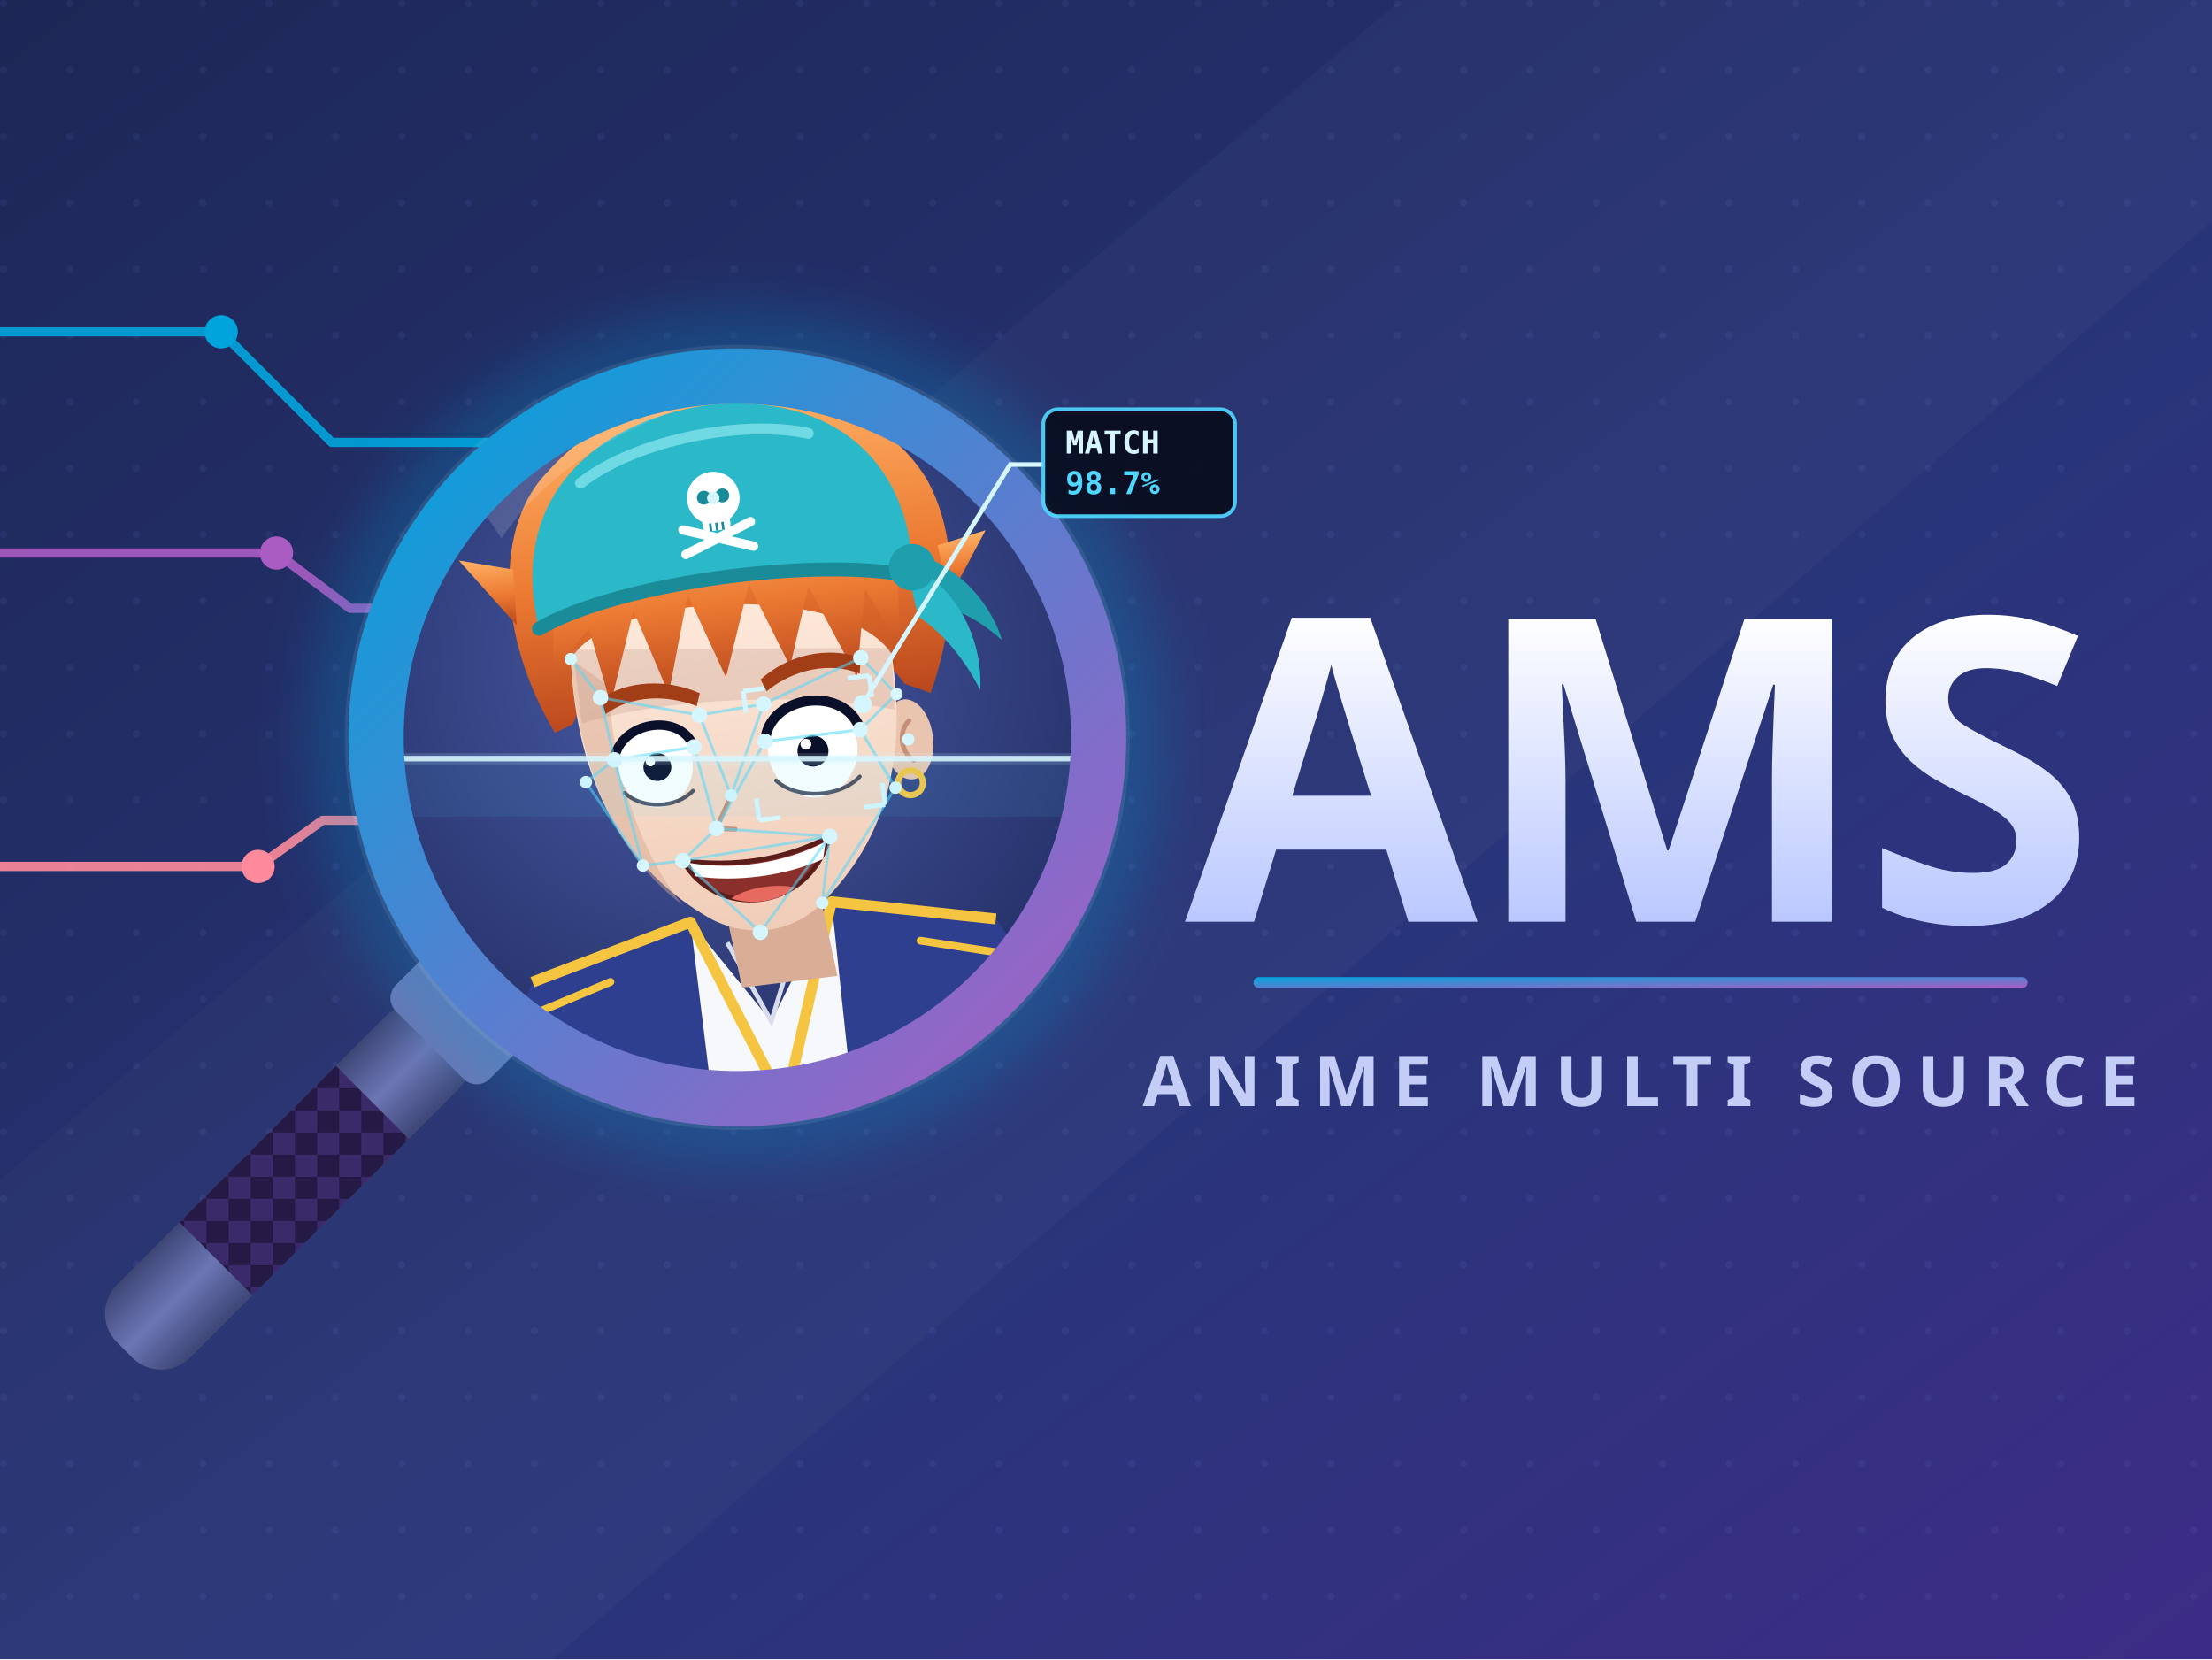
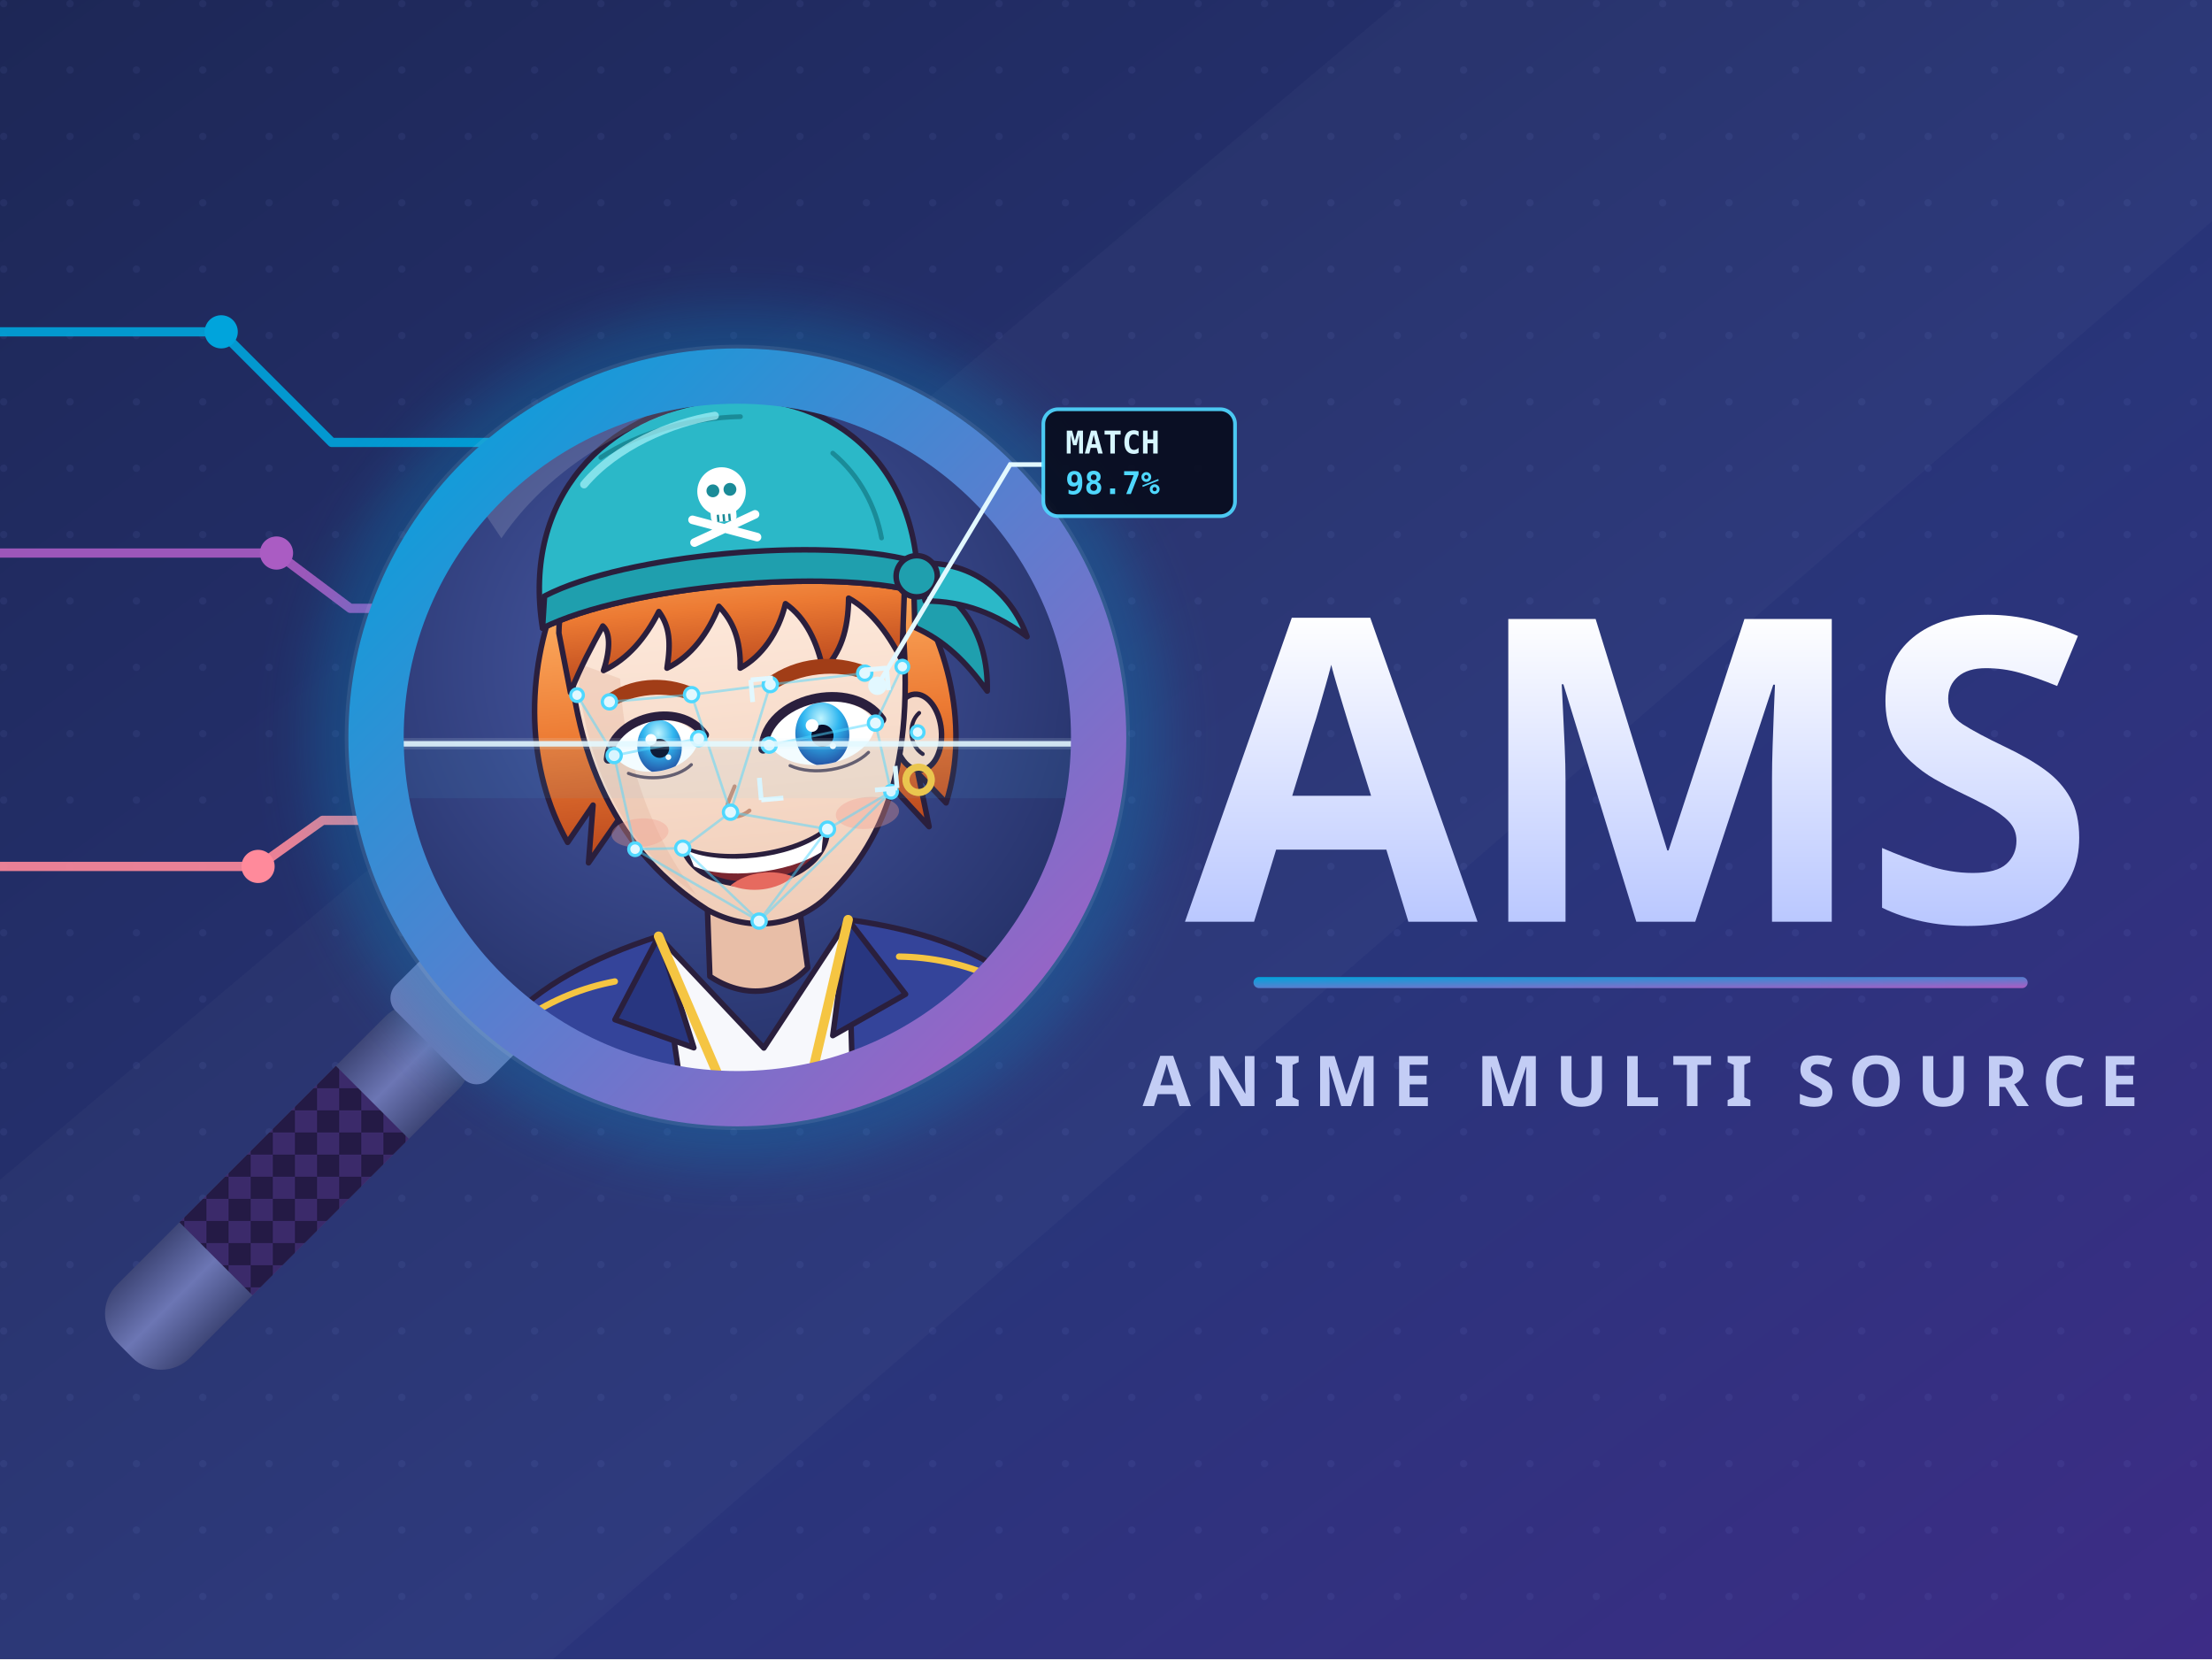
<svg xmlns="http://www.w3.org/2000/svg" viewBox="0 0 1200 900" width="1200" height="900">
  <defs>
    <linearGradient id="bg" x1="0" y1="0" x2="1" y2="1">
      <stop offset="0%" stop-color="#1d2756" />
      <stop offset="60%" stop-color="#29357a" />
      <stop offset="100%" stop-color="#3d2c86" />
    </linearGradient>
    <pattern id="dots" width="36" height="36" patternUnits="userSpaceOnUse">
      <circle cx="2" cy="2" r="2" fill="#8fa3ff" />
    </pattern>
    <pattern id="grid" width="16" height="16" patternUnits="userSpaceOnUse">
      <path d="M 16 0 H 0 V 16" fill="none" stroke="#4fd8ff" stroke-width="1" />
    </pattern>
    <linearGradient id="ring" x1="0" y1="0" x2="1" y2="1">
      <stop offset="0%" stop-color="#00A4DC" />
      <stop offset="100%" stop-color="#AA5CC3" />
    </linearGradient>
    <radialGradient id="glass" cx="45%" cy="40%" r="70%">
      <stop offset="0%" stop-color="#4a5ca8" />
      <stop offset="100%" stop-color="#1f2a5e" />
    </radialGradient>
    <linearGradient id="skin" x1="0" y1="0" x2="0" y2="1">
      <stop offset="0%" stop-color="#fde8da" />
      <stop offset="100%" stop-color="#f0cdb8" />
    </linearGradient>
    <linearGradient id="hair" x1="0" y1="0" x2="0" y2="1">
      <stop offset="0%" stop-color="#ffb366" />
      <stop offset="55%" stop-color="#ec7a33" />
      <stop offset="100%" stop-color="#b9471d" />
    </linearGradient>
    <radialGradient id="iris" cx="50%" cy="25%" r="85%">
      <stop offset="0%" stop-color="#bff4ff" />
      <stop offset="40%" stop-color="#2fb6f0" />
      <stop offset="100%" stop-color="#1d2f8a" />
    </radialGradient>
    <linearGradient id="word" x1="0" y1="0" x2="0" y2="1">
      <stop offset="0%" stop-color="#ffffff" />
      <stop offset="100%" stop-color="#b9c7ff" />
    </linearGradient>
    <linearGradient id="handle" x1="0" y1="0" x2="1" y2="0">
      <stop offset="0%" stop-color="#3e4677" />
      <stop offset="50%" stop-color="#6c76b4" />
      <stop offset="100%" stop-color="#3e4677" />
    </linearGradient>
    <pattern id="houndstooth" width="24" height="24" patternUnits="userSpaceOnUse" patternTransform="rotate(45)">
      <rect width="24" height="24" fill="#3b2a6a" />
      <path d="M0 0 h12 v12 h-12 Z M12 12 h12 v12 h-12 Z" fill="#241a45" />
    </pattern>
    <filter id="glow" x="-50%" y="-50%" width="200%" height="200%">
      <feGaussianBlur stdDeviation="14" />
    </filter>
    <filter id="lineglow" x="-50%" y="-50%" width="200%" height="200%">
      <feGaussianBlur stdDeviation="4" result="b" />
      <feMerge>
        <feMergeNode in="b" />
        <feMergeNode in="SourceGraphic" />
      </feMerge>
    </filter>
+     <clipPath id="pEyeL">
+       <path d="M 322 440 C 324 418, 366 412, 376 434 C 372 454, 334 460, 322 440 Z" />
+     </clipPath>
+     <clipPath id="pEyeR">
+       <path d="M 420 442 C 424 414, 476 408, 488 434 C 484 460, 434 466, 420 442 Z" />
+     </clipPath>
    <clipPath id="lens">
      <circle cx="400" cy="400" r="196" />
    </clipPath>
    <clipPath id="rightHalf">
      <rect x="400" y="180" width="220" height="440" />
    </clipPath>
    <clipPath id="lensL">
      <circle cx="356" cy="424" r="40" />
    </clipPath>
    <path id="faceShape" d="M 310 352 C 306 452, 340 530, 400 560 C 460 530, 494 452, 490 352 C 470 318, 330 318, 310 352 Z" />
    <path id="backHair" d="M 268 364 C 246 214, 554 214, 532 364 L 530 446 C 516 424, 506 402, 498 382 L 302 382 C 294 402, 284 424, 270 446 Z" />
    <path id="cowlick" d="M 404 236 C 420 186, 462 172, 478 194 C 452 194, 432 210, 422 240 Z" />
    <path id="bangs" d="M 284 334 C 298 248, 502 248, 516 334 L 508 386 L 482 338 L 470 394 L 442 330 L 422 386 L 404 326 L 380 388 L 360 334 L 338 394 L 318 342 L 298 388 Z" />
    <path id="eyeL" d="M 318 432 C 320 402, 386 394, 394 420 C 392 448, 330 454, 318 432 Z" />
    <path id="eyeR" d="M 482 432 C 480 402, 414 394, 406 420 C 408 448, 470 454, 482 432 Z" />
  </defs>
  <rect width="1200" height="900" fill="url(#bg)" />
  <rect width="1200" height="900" fill="url(#dots)" opacity="0.07" />
  <path d="M 0 900 L 0 640 L 760 0 L 1200 0 L 1200 120 L 300 900 Z" fill="#ffffff" opacity="0.025" />
  <g fill="none" stroke-width="5" stroke-linecap="round" stroke-linejoin="round" opacity="0.9">
    <path d="M 0 180 H 120 L 180 240 H 272" stroke="#00A4DC" />
    <path d="M 0 300 H 150 L 190 330 H 208" stroke="#AA5CC3" />
    <path d="M 0 470 H 140 L 175 445 H 206" stroke="#ff8a9b" />
  </g>
  <g>
    <circle cx="120" cy="180" r="9" fill="#00A4DC" />
    <circle cx="150" cy="300" r="9" fill="#AA5CC3" />
    <circle cx="140" cy="470" r="9" fill="#ff8a9b" />
  </g>
  <g transform="rotate(45 400 400)">
    <rect x="372" y="620" width="56" height="250" rx="22" fill="url(#handle)" />
    <rect x="372" y="680" width="56" height="120" fill="url(#houndstooth)" />
    <rect x="364" y="596" width="72" height="40" rx="10" fill="#6c76b4" />
  </g>
  <circle cx="400" cy="400" r="232" fill="#00A4DC" opacity="0.22" filter="url(#glow)" />
  <circle cx="400" cy="400" r="196" fill="url(#glass)" />
  <g clip-path="url(#lens)">
-     <g transform="translate(400 404) scale(0.84) translate(-400 -430) rotate(-7 400 430)">
-       <path d="M 196 660 L 250 566 L 356 540 L 400 660 Z" fill="#2f3f8f" />
-       <path d="M 604 660 L 552 562 L 448 538 L 404 660 Z" fill="#2f3f8f" />
-       <path d="M 356 540 L 400 610 L 448 538 L 446 660 L 356 660 Z" fill="#f7f8fc" />
-       <path d="M 378 556 L 400 610 L 424 556" fill="none" stroke="#d9dcea" stroke-width="3" />
-       <path d="M 250 566 L 356 540 L 400 660" fill="none" stroke="#f5c542" stroke-width="7" stroke-linejoin="round" />
-       <path d="M 552 562 L 448 538 L 404 660" fill="none" stroke="#f5c542" stroke-width="7" stroke-linejoin="round" />
-       <path d="M 236 590 L 300 572" stroke="#f5c542" stroke-width="5" stroke-linecap="round" />
-       <path d="M 566 588 L 502 570" stroke="#f5c542" stroke-width="5" stroke-linecap="round" />
-       <path d="M 378 520 L 440 520 L 446 586 L 384 586 Z" fill="#d9ad96" />
-       <path d="M 284 408 C 254 340, 262 270, 300 240 C 334 210, 380 198, 420 202 C 472 206, 522 230, 542 274 C 558 312, 552 364, 528 412 L 512 404 C 472 332, 340 328, 296 404 Z" fill="url(#hair)" />
-       <g fill="url(#hair)">
-         <path d="M 270 300 L 236 290 L 268 336 Z" />
-         <path d="M 544 318 L 576 312 L 548 352 Z" />
-       </g>
-       <ellipse cx="510" cy="440" rx="16" ry="26" fill="#e9c4ae" />
-       <path d="M 512 428 C 504 434, 504 448, 512 454" fill="none" stroke="#c48f78" stroke-width="3" stroke-linecap="round" />
-       <circle cx="508" cy="468" r="8" fill="none" stroke="#f5c542" stroke-width="4" />
-       <path id="face3q" d="M 300 362 C 294 442, 318 502, 370 540 C 394 556, 422 554, 442 538 C 488 502, 508 452, 506 384 C 482 334, 330 322, 300 362 Z" fill="url(#skin)" />
-       <path d="M 300 362 C 296 436, 316 494, 352 528 C 330 492, 318 440, 322 382 Z" fill="#d6a68e" opacity="0.45" />
-       <path d="M 302 356 L 506 380 L 504 420 C 450 402, 360 394, 302 404 Z" fill="#b98a7a" opacity="0.25" />
-       <path d="M 288 368 L 296 300 C 330 256, 470 252, 518 314 L 512 380 L 494 340 L 482 396 L 458 334 L 440 384 L 420 328 L 398 386 L 380 330 L 360 392 L 344 336 L 322 394 L 314 344 Z" fill="url(#hair)" />
-       <path d="M 520 318 C 548 326, 572 352, 578 384 C 566 370, 552 360, 538 356 Z" fill="#1f9fae" />
-       <path d="M 522 326 C 552 344, 566 380, 560 414 C 552 392, 540 374, 526 362 Z" fill="#2bb8c8" />
-       <path d="M 282 340 C 272 254, 334 212, 406 210 C 478 210, 534 252, 526 336 C 470 316, 338 316, 282 340 Z" fill="#2bb8c8" />
-       <path d="M 282 340 C 338 316, 470 316, 526 336" fill="none" stroke="#1a8b98" stroke-width="9" stroke-linecap="round" />
-       <path d="M 320 250 C 360 226, 430 222, 470 236" fill="none" stroke="#9ff0f7" stroke-width="7" stroke-linecap="round" opacity="0.6" />
-       <circle cx="526" cy="330" r="15" fill="#1f9fae" />
-       <g transform="translate(404 270)">
+     <g transform="translate(400 404) scale(0.86) translate(-400 -440) rotate(-5 400 440)">
+       <path d="M 196 690 C 206 616, 252 576, 340 556 L 384 690 Z" fill="#34449a" stroke="#2a1f3d" stroke-width="3.5" stroke-linejoin="round" />
+       <path d="M 604 690 C 594 616, 548 576, 460 556 L 416 690 Z" fill="#34449a" stroke="#2a1f3d" stroke-width="3.5" stroke-linejoin="round" />
+       <path d="M 340 556 L 400 632 L 460 556 L 452 690 L 348 690 Z" fill="#f7f8fc" stroke="#2a1f3d" stroke-width="3.5" stroke-linejoin="round" />
+       <path d="M 340 556 L 308 606 L 356 628 Z" fill="#283680" stroke="#2a1f3d" stroke-width="3.5" stroke-linejoin="round" />
+       <path d="M 460 556 L 492 606 L 444 628 Z" fill="#283680" stroke="#2a1f3d" stroke-width="3.5" stroke-linejoin="round" />
+       <path d="M 340 556 L 384 690 M 460 556 L 416 690" stroke="#f5c542" stroke-width="6" stroke-linecap="round" />
+       <path d="M 252 600 C 270 590, 290 584, 310 582 M 548 600 C 530 590, 510 584, 490 582" fill="none" stroke="#f5c542" stroke-width="4" stroke-linecap="round" />
+       <path d="M 374 506 L 428 506 L 432 584 C 414 600, 390 600, 370 584 Z" fill="#e8bea7" stroke="#2a1f3d" stroke-width="3.5" stroke-linejoin="round" />
+       <path d="M 296 334 C 270 384, 266 444, 288 492 L 306 470 L 300 506 L 330 470 L 318 432 L 330 444 L 322 388 Z" fill="url(#hair)" stroke="#2a1f3d" stroke-width="3.5" stroke-linejoin="round" />
+       <path d="M 508 334 C 538 380, 548 440, 528 488 L 512 468 L 516 502 L 488 466 L 500 430 L 486 442 L 494 388 Z" fill="url(#hair)" stroke="#2a1f3d" stroke-width="3.5" stroke-linejoin="round" />
+       <ellipse cx="514" cy="442" rx="15" ry="24" fill="#f6d8c6" stroke="#2a1f3d" stroke-width="3.5" stroke-linejoin="round" />
+       <path d="M 516 430 C 508 436, 508 450, 516 456" fill="none" stroke="#2a1f3d" stroke-width="2.5" stroke-linejoin="round" stroke-linecap="round" />
+       <circle cx="512" cy="472" r="8" fill="none" stroke="#f5c542" stroke-width="4.5" />
+       <path d="M 300 350 C 294 440, 320 502, 372 542 C 396 558, 424 558, 446 542 C 492 506, 514 452, 510 350 Z" fill="url(#skin)" stroke="#2a1f3d" stroke-width="3.5" stroke-linejoin="round" />
+       <path d="M 304 380 C 302 444, 324 498, 366 532 C 342 494, 328 446, 330 392 Z" fill="#e2b29b" opacity="0.35" />
+       <ellipse cx="334" cy="490" rx="18" ry="9" fill="#f29a8c" opacity="0.35" />
+       <ellipse cx="478" cy="490" rx="20" ry="10" fill="#f29a8c" opacity="0.35" />
+       <path d="M 294 360 C 298 318, 330 300, 362 298 L 402 298 C 444 298, 488 306, 514 348                L 508 396 C 500 376, 490 362, 478 354 C 476 374, 470 388, 458 398 C 456 380, 450 364, 438 354                C 432 372, 420 386, 406 392 C 408 374, 404 362, 396 352 C 388 368, 376 382, 360 388                C 364 372, 364 362, 358 352 C 348 368, 336 380, 320 386 C 326 372, 326 362, 322 358                C 314 370, 306 382, 298 398 Z" fill="url(#hair)" stroke="#2a1f3d" stroke-width="3.5" stroke-linejoin="round" />
+       <path d="M 428 316 C 444 318, 460 326, 470 338 M 372 316 C 360 320, 348 330, 342 340" fill="none" stroke="#ffd9a8" stroke-width="4" stroke-linecap="round" opacity="0.8" />
+       <path d="M 520 344 C 548 356, 564 384, 560 420 C 548 400, 536 386, 518 376 Z" fill="#1f9fae" stroke="#2a1f3d" stroke-width="3.5" stroke-linejoin="round" />
+       <path d="M 522 336 C 556 336, 580 358, 588 388 C 570 372, 550 362, 526 360 Z" fill="#2bb8c8" stroke="#2a1f3d" stroke-width="3.5" stroke-linejoin="round" />
+       <path d="M 284 356 C 278 272, 336 224, 406 222 C 476 222, 530 270, 522 354 C 468 334, 340 334, 284 356 Z" fill="#2bb8c8" stroke="#2a1f3d" stroke-width="3.5" stroke-linejoin="round" />
+       <path d="M 284 356 C 340 334, 468 334, 522 354 L 520 334 C 466 314, 340 314, 287 336 Z" fill="#1f9fae" stroke="#2a1f3d" stroke-width="3.5" stroke-linejoin="round" />
+       <path d="M 330 252 C 356 238, 390 232, 420 234 M 476 262 C 492 278, 500 298, 502 318" fill="none" stroke="#1a8b98" stroke-width="3" stroke-linecap="round" />
+       <path d="M 318 268 C 340 246, 376 234, 404 232" fill="none" stroke="#a8f2f8" stroke-width="5" stroke-linecap="round" opacity="0.7" />
+       <circle cx="522" cy="344" r="13" fill="#1f9fae" stroke="#2a1f3d" stroke-width="3.5" stroke-linejoin="round" />
+       <g transform="translate(404 280) scale(0.9)">
        <path d="M -22 18 L 22 34 M 22 18 L -22 34" stroke="#ffffff" stroke-width="6" stroke-linecap="round" />
        <circle cx="0" cy="0" r="17" fill="#ffffff" />
        <rect x="-9" y="10" width="18" height="11" rx="3" fill="#ffffff" />
        <circle cx="-6" cy="-1" r="4.5" fill="#1a8b98" />
        <circle cx="6" cy="-1" r="4.5" fill="#1a8b98" />
        <path d="M -4 16 v 5 M 0 16 v 5 M 4 16 v 5" stroke="#1a8b98" stroke-width="1.6" />
      </g>
-       <path d="M 316 390 C 334 380, 360 382, 380 394 L 377 402 C 358 392, 336 390, 318 400 Z" fill="#a13d17" />
-       <path d="M 486 384 C 466 374, 440 376, 420 390 L 423 398 C 442 386, 466 384, 484 394 Z" fill="#a13d17" />
-       <ellipse cx="346" cy="436" rx="24" ry="28" fill="#ffffff" />
-       <ellipse cx="448" cy="438" rx="29" ry="32" fill="#ffffff" />
-       <circle cx="347" cy="438" r="9" fill="#0a0f2a" />
-       <circle cx="448" cy="440" r="10" fill="#0a0f2a" />
-       <circle cx="343" cy="434" r="3" fill="#ffffff" />
-       <circle cx="444" cy="435" r="3.5" fill="#ffffff" />
-       <path d="M 320 430 C 326 406, 366 404, 372 428" fill="none" stroke="#0a0f2a" stroke-width="6" stroke-linecap="round" />
-       <path d="M 418 430 C 424 400, 474 400, 480 430" fill="none" stroke="#0a0f2a" stroke-width="6.5" stroke-linecap="round" />
-       <path d="M 324 452 C 334 464, 356 466, 368 456" fill="none" stroke="#0a0f2a" stroke-width="2.5" stroke-linecap="round" opacity="0.7" />
-       <path d="M 422 456 C 434 470, 462 472, 476 460" fill="none" stroke="#0a0f2a" stroke-width="2.5" stroke-linecap="round" opacity="0.7" />
-       <path d="M 392 462 L 380 482 L 392 484" fill="none" stroke="#c48f78" stroke-width="3" stroke-linecap="round" stroke-linejoin="round" />
-       <path d="M 356 500 C 372 540, 432 544, 452 496 C 420 508, 388 508, 356 500 Z" fill="#8a2f2a" stroke="#5a1d1a" stroke-width="3" stroke-linejoin="round" />
-       <path d="M 360 502 C 388 510, 420 510, 449 499 L 446 510 C 420 518, 388 518, 363 511 Z" fill="#ffffff" />
-       <path d="M 384 528 C 396 534, 414 534, 426 526 C 414 522, 396 522, 384 528 Z" fill="#e66a5f" />
+       <path d="M 320 402 C 336 392, 358 392, 376 402 L 374 410 C 358 402, 338 402, 322 410 Z" fill="#a13d17" />
+       <path d="M 486 398 C 466 388, 442 388, 422 400 L 425 408 C 444 398, 466 398, 484 406 Z" fill="#a13d17" />
+       <path d="M 322 440 C 324 418, 366 412, 376 434 C 372 454, 334 460, 322 440 Z" fill="#ffffff" />
+       <path d="M 420 442 C 424 414, 476 408, 488 434 C 484 460, 434 466, 420 442 Z" fill="#ffffff" />
+       <g clip-path="url(#pEyeL)">
+         <ellipse cx="351" cy="437" rx="14" ry="17" fill="url(#iris)" />
+         <circle cx="351" cy="438" r="6" fill="#0a0f2a" />
+         <circle cx="346" cy="432" r="3.5" fill="#ffffff" />
+         <circle cx="356" cy="444" r="1.8" fill="#ffffff" />
+       </g>
+       <g clip-path="url(#pEyeR)">
+         <ellipse cx="454" cy="438" rx="17" ry="20" fill="url(#iris)" />
+         <circle cx="454" cy="439" r="7" fill="#0a0f2a" />
+         <circle cx="448" cy="432" r="4" fill="#ffffff" />
+         <circle cx="460" cy="446" r="2" fill="#ffffff" />
+       </g>
+       <path d="M 318 442 C 322 416, 366 408, 380 432" fill="none" stroke="#2a1f3d" stroke-width="5.5" stroke-linecap="round" />
+       <path d="M 416 444 C 420 412, 476 404, 492 432" fill="none" stroke="#2a1f3d" stroke-width="6" stroke-linecap="round" />
+       <path d="M 330 452 C 342 458, 360 458, 370 450 M 432 456 C 446 464, 470 462, 482 452" fill="none" stroke="#2a1f3d" stroke-width="2" stroke-linecap="round" opacity="0.7" />
+       <path d="M 396 466 C 392 474, 388 480, 390 484 C 394 486, 400 485, 404 482" fill="none" stroke="#c48f78" stroke-width="2.5" stroke-linecap="round" />
+       <path d="M 360 502 C 382 514, 428 514, 452 498 C 448 536, 370 540, 360 502 Z" fill="#7a2630" stroke="#2a1f3d" stroke-width="3.5" stroke-linejoin="round" />
+       <path d="M 363 504 C 384 515, 426 515, 449 501 L 447 512 C 424 524, 384 524, 366 514 Z" fill="#ffffff" />
+       <path d="M 388 528 C 400 534, 416 534, 428 526 C 416 520, 400 520, 388 528 Z" fill="#e66a5f" />
    </g>
-     <g transform="translate(400 404) scale(0.84) translate(-400 -430) rotate(-7 400 430)">
-       <g fill="none" stroke="#4fd8ff" stroke-width="1.8" opacity="0.55" stroke-linejoin="round">
-         <path d="M 316 389 L 378 408 L 420 406 L 486 384" />
-         <path d="M 320 430 L 372 428 M 418 430 L 480 430" />
-         <path d="M 378 408 L 392 462 L 420 406" />
-         <path d="M 372 428 L 380 482 L 418 430" />
-         <path d="M 380 482 L 356 500 L 452 496 L 380 482" />
-         <path d="M 356 500 L 400 552 L 452 496" />
-         <path d="M 300 362 L 316 389 L 320 430 L 300 442 L 330 500 L 356 500" />
-         <path d="M 486 384 L 506 410 L 480 430 L 498 470 L 442 538 L 452 496" />
-         <path d="M 320 430 L 330 500 M 480 430 L 498 470" />
-       </g>
-       <g fill="#d6f6ff">
-         <circle cx="316" cy="389" r="5" />
-         <circle cx="378" cy="408" r="5" />
-         <circle cx="420" cy="406" r="5" />
-         <circle cx="486" cy="384" r="5" />
-         <circle cx="320" cy="430" r="5" />
-         <circle cx="372" cy="428" r="5" />
-         <circle cx="418" cy="430" r="5" />
-         <circle cx="480" cy="430" r="5" />
-         <circle cx="392" cy="462" r="4" />
-         <circle cx="380" cy="482" r="5" />
-         <circle cx="356" cy="500" r="5" />
-         <circle cx="452" cy="496" r="5" />
-         <circle cx="400" cy="552" r="5" />
-         <circle cx="300" cy="362" r="4" />
-         <circle cx="300" cy="442" r="4" />
+     <g transform="translate(400 404) scale(0.86) translate(-400 -440) rotate(-5 400 440)">
+       <g fill="none" stroke="#4fd8ff" stroke-width="1.6" opacity="0.5" stroke-linejoin="round">
+         <path d="M 322 406 L 374 406 L 424 404 L 484 402" />
+         <path d="M 322 440 L 376 434 M 420 442 L 488 434" />
+         <path d="M 374 406 L 392 482 L 424 404" />
+         <path d="M 360 502 L 392 482 L 452 498" />
+         <path d="M 360 502 L 404 552 L 452 498" />
+         <path d="M 302 400 L 322 440 L 330 500 L 360 502" />
+         <path d="M 508 400 L 488 434 L 494 478 L 452 498" />
+         <path d="M 330 500 L 404 552 L 494 478" />
+       </g>
+       <g fill="#e2f8ff" stroke="#4fd8ff" stroke-width="2">
+         <circle cx="322" cy="406" r="4.5" />
+         <circle cx="374" cy="406" r="4.5" />
+         <circle cx="424" cy="404" r="4.5" />
+         <circle cx="484" cy="402" r="4.5" />
+         <circle cx="322" cy="440" r="4.5" />
+         <circle cx="376" cy="434" r="4.5" />
+         <circle cx="420" cy="442" r="4.5" />
+         <circle cx="488" cy="434" r="4.5" />
+         <circle cx="392" cy="482" r="4.5" />
+         <circle cx="360" cy="502" r="4.5" />
+         <circle cx="452" cy="498" r="4.5" />
+         <circle cx="404" cy="552" r="4.5" />
        <circle cx="330" cy="500" r="4" />
-         <circle cx="506" cy="410" r="4" />
-         <circle cx="498" cy="470" r="4" />
-         <circle cx="442" cy="538" r="4" />
-         <circle cx="510" cy="440" r="4" />
-         <circle cx="404" cy="270" r="4" />
-       </g>
-       <g fill="none" stroke="#d6f6ff" stroke-width="3">
-         <path d="M 408 396 h 14 M 408 396 v 14" />
-         <path d="M 490 396 h -14 M 490 396 v 14" />
-         <path d="M 408 480 h 14 M 408 480 v -14" />
-         <path d="M 490 480 h -14 M 490 480 v -14" />
+         <circle cx="494" cy="478" r="4" />
+         <circle cx="302" cy="400" r="4" />
+         <circle cx="508" cy="400" r="4" />
+         <circle cx="514" cy="442" r="4" />
+       </g>
+       <g fill="none" stroke="#e2f8ff" stroke-width="3">
+         <path d="M 412 400 h 14 M 412 400 v 14" />
+         <path d="M 498 400 h -14 M 498 400 v 14" />
+         <path d="M 412 476 h 14 M 412 476 v -14" />
+         <path d="M 498 476 h -14 M 498 476 v -14" />
      </g>
    </g>
-     <rect x="200" y="410" width="400" height="3" fill="#d6f6ff" opacity="0.9" filter="url(#lineglow)" />
-     <rect x="200" y="413" width="400" height="30" fill="#4fd8ff" opacity="0.08" />
+     <rect x="200" y="402" width="400" height="3" fill="#e2f8ff" opacity="0.9" filter="url(#lineglow)" />
+     <rect x="200" y="405" width="400" height="28" fill="#4fd8ff" opacity="0.07" />
    <path d="M 252 262 C 292 222, 352 208, 402 212 C 352 224, 302 248, 272 292 Z" fill="#ffffff" opacity="0.14" />
  </g>
  <circle cx="400" cy="400" r="196" fill="none" stroke="url(#ring)" stroke-width="30" />
  <circle cx="400" cy="400" r="212" fill="none" stroke="#ffffff" stroke-opacity="0.08" stroke-width="2" />
  <g>
-     <path d="M 468 382 L 548 252 L 566 252" fill="none" stroke="#d6f6ff" stroke-width="2.5" />
-     <circle cx="468" cy="382" r="5" fill="#d6f6ff" />
+     <path d="M 476 372 L 548 252 L 566 252" fill="none" stroke="#e2f8ff" stroke-width="2.5" />
+     <circle cx="476" cy="372" r="5" fill="#e2f8ff" />
    <rect x="566" y="222" width="104" height="58" rx="8" fill="#070b1c" opacity="0.9" stroke="#4fd8ff" stroke-width="2" />
    <text x="578" y="246" font-family="DejaVu Sans Mono" font-weight="700" font-size="17" fill="#d6f6ff">MATCH</text>
    <text x="578" y="268" font-family="DejaVu Sans Mono" font-weight="700" font-size="17" fill="#4fd8ff">98.7%</text>
  </g>
  <text x="890" y="500" text-anchor="middle" font-family="Fira Sans" font-weight="900" font-size="230" letter-spacing="-4" fill="url(#word)">AMS</text>
  <rect x="680" y="530" width="420" height="6" rx="3" fill="url(#ring)" />
  <text x="890" y="600" text-anchor="middle" font-family="Fira Sans" font-weight="600" font-size="38" letter-spacing="7" fill="#c3cdf5">ANIME MULTI SOURCE</text>
</svg>
